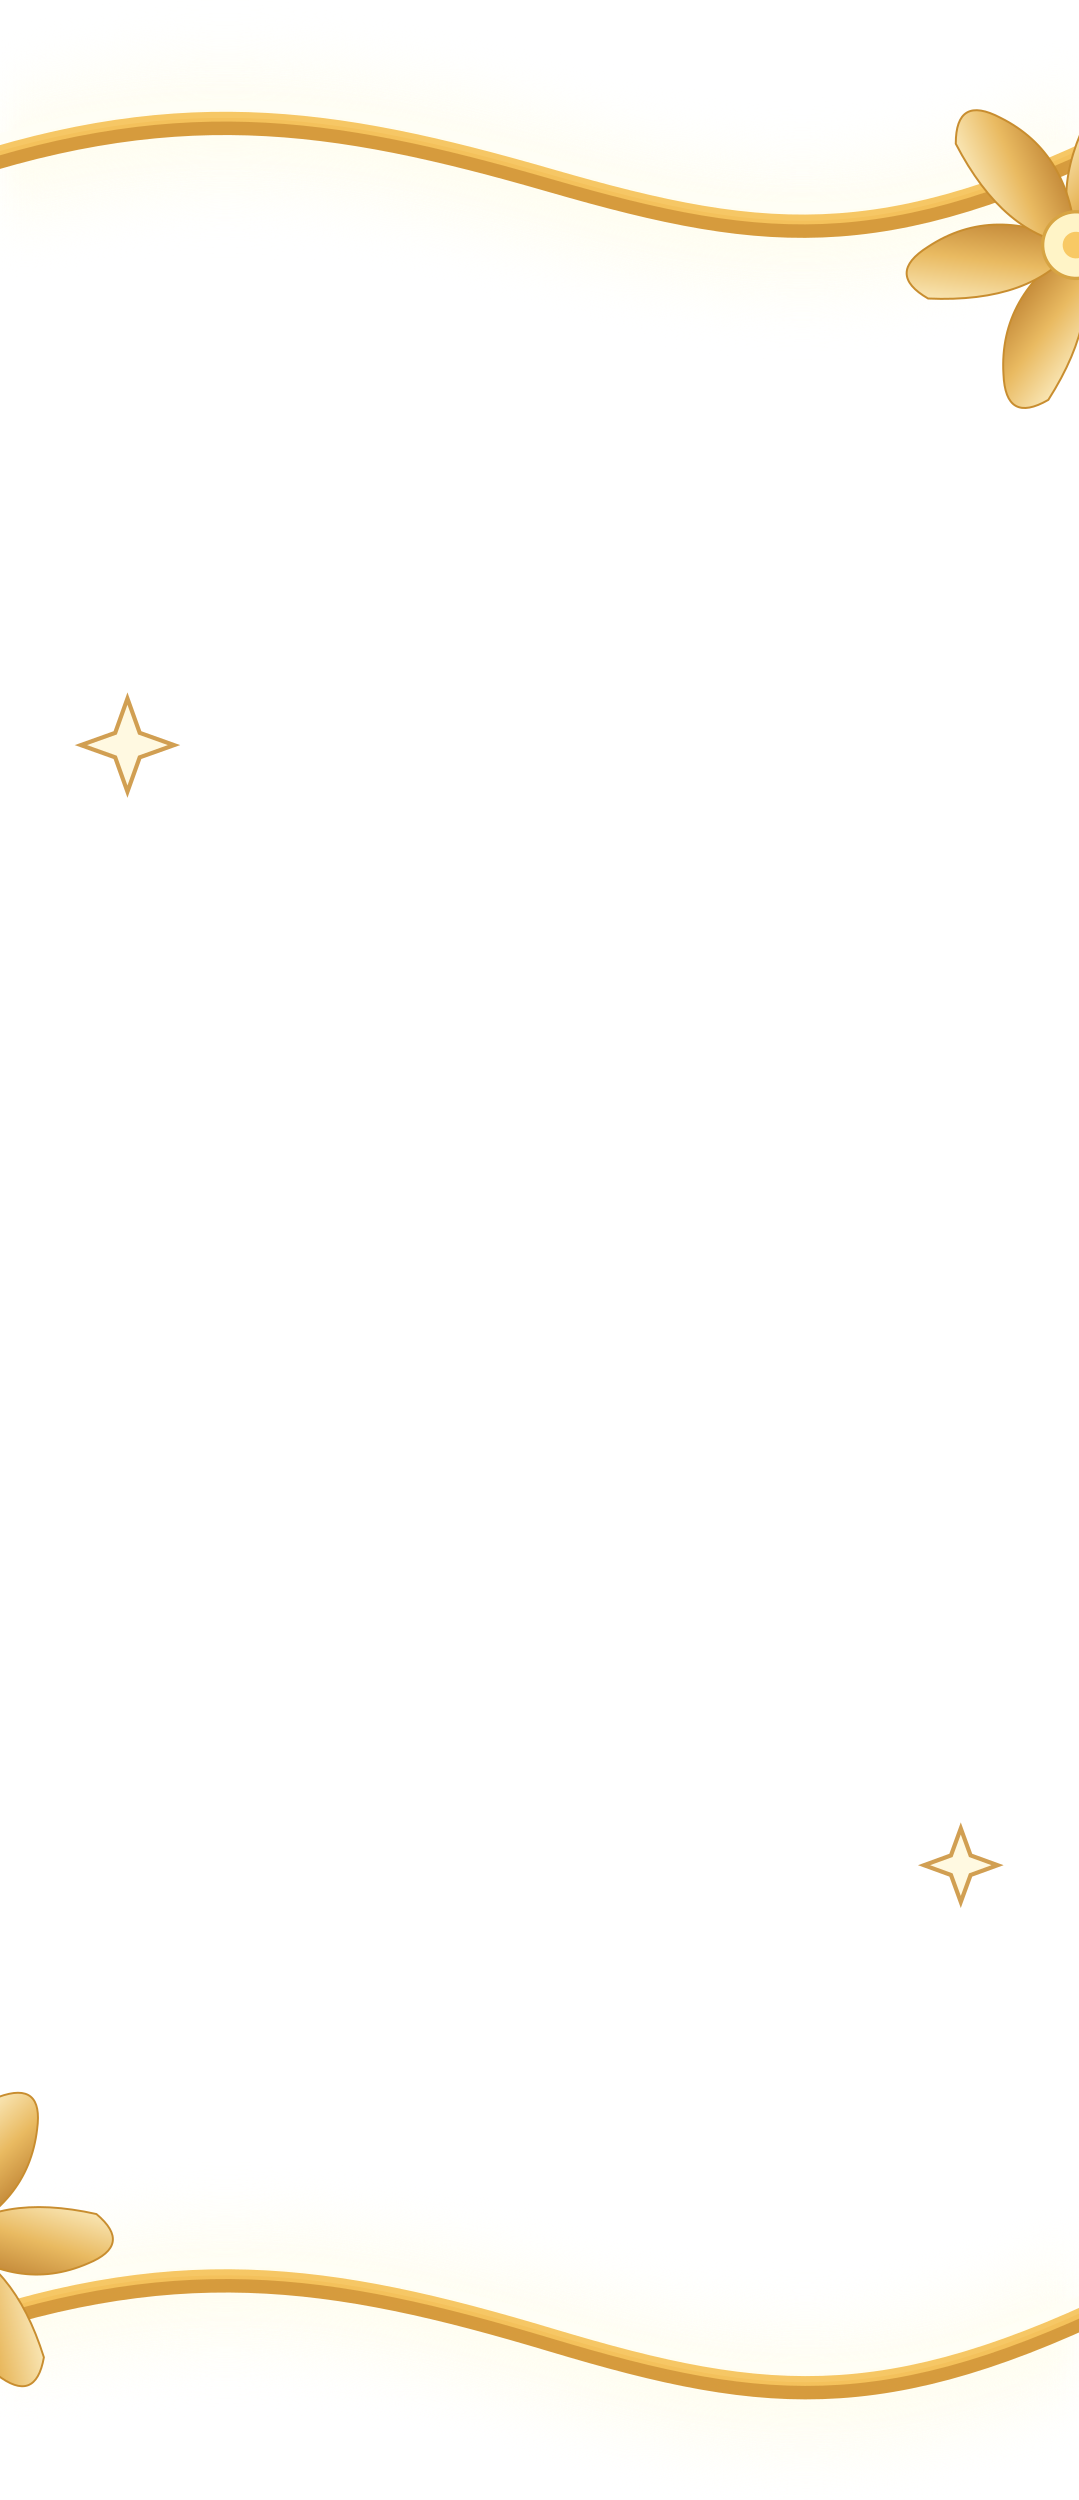
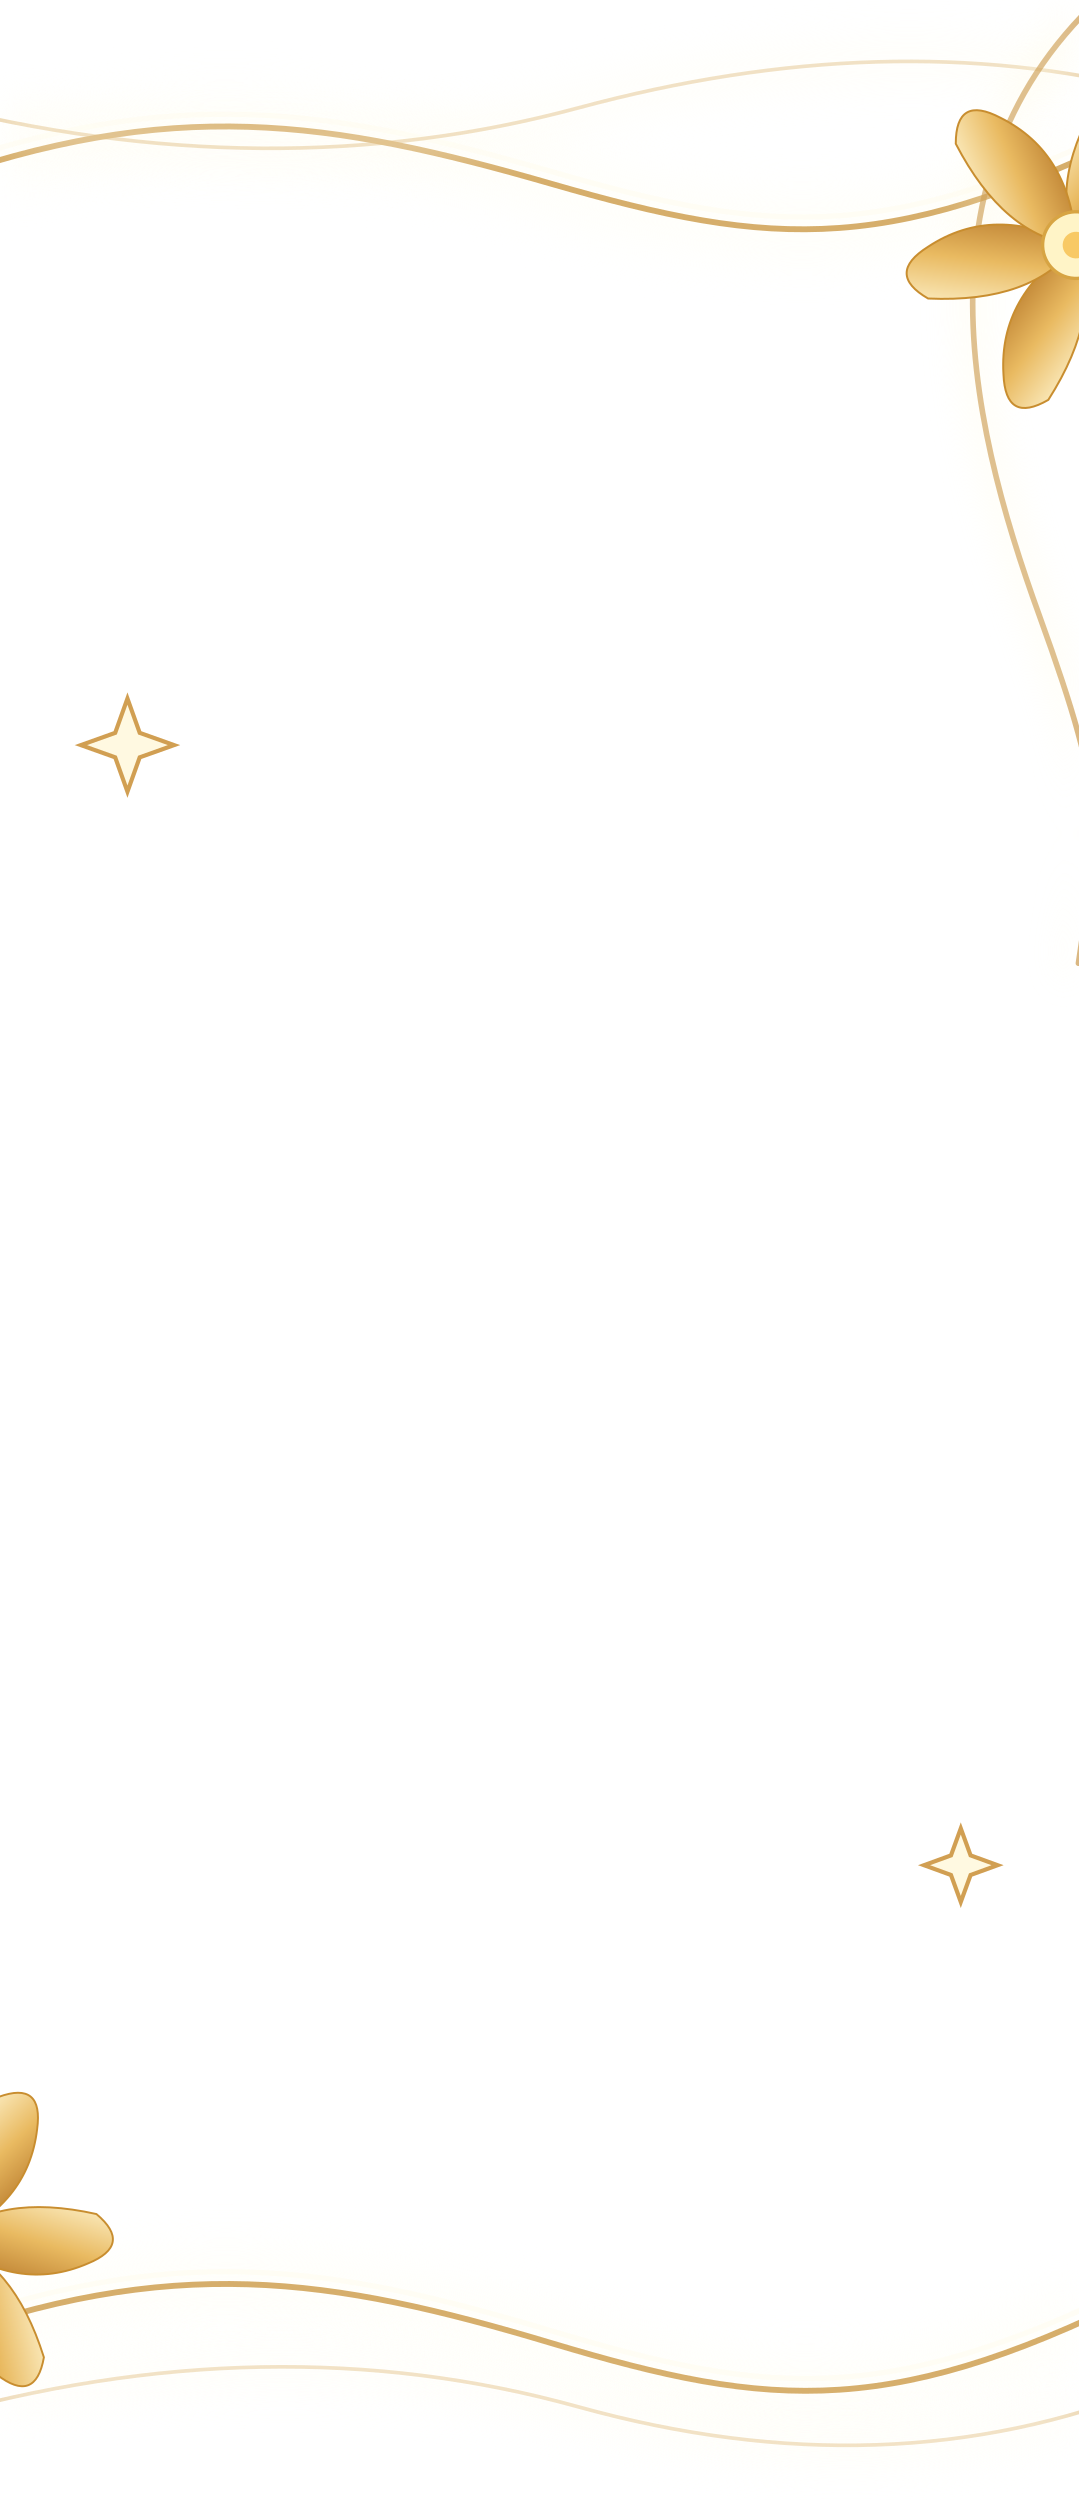
<svg xmlns="http://www.w3.org/2000/svg" width="440" height="1020" viewBox="0 0 440 1020">
  <defs>
    <linearGradient id="petal" x1="0" y1="0" x2="1" y2="1">
      <stop stop-color="#fff6d3" />
      <stop offset=".48" stop-color="#e9ba61" />
      <stop offset="1" stop-color="#ad6c21" />
    </linearGradient>
    <filter id="goldGlow" x="-35%" y="-250%" width="170%" height="600%" color-interpolation-filters="sRGB">
      <feGaussianBlur stdDeviation="7" />
    </filter>
    <linearGradient id="lightRibbon" x1="0" y1="0" x2="0" y2="1">
      <stop stop-color="#fffef2" stop-opacity=".95" />
      <stop offset=".48" stop-color="#fff6cc" stop-opacity=".8" />
      <stop offset="1" stop-color="#f5c75e" stop-opacity=".05" />
    </linearGradient>
    <filter id="wideSoftGlow" x="-40%" y="-450%" width="180%" height="1000%" color-interpolation-filters="sRGB">
      <feGaussianBlur stdDeviation="19" />
    </filter>
    <filter id="middleSoftGlow" x="-40%" y="-450%" width="180%" height="1000%" color-interpolation-filters="sRGB">
      <feGaussianBlur stdDeviation="9" />
    </filter>
    <linearGradient id="warmShimmer" x1="0" y1="0" x2="0" y2="1">
      <stop stop-color="#fffef6" stop-opacity=".99" />
      <stop offset=".38" stop-color="#fff7cb" stop-opacity=".96" />
      <stop offset="1" stop-color="#f9cb5c" stop-opacity=".12" />
    </linearGradient>
  </defs>
-   <g id="gold-wave-ornaments">
-     <g fill="none" stroke-linecap="round">
-       <path d="M-30 75 C70 39 135 49 225 75 S365 106 475 48" stroke="#fffef6" stroke-width="64" opacity=".82" filter="url(#middleSoftGlow)" />
-       <path d="M-30 75 C70 39 135 49 225 75 S365 106 475 48" stroke="#fffdf0" stroke-width="29" opacity=".84" filter="url(#goldGlow)" />
-       <path d="M-30 75 C70 39 135 49 225 75 S365 106 475 48" stroke="#d08b20" stroke-width="7" opacity=".86" />
-       <path d="M-30 75 C70 39 135 49 225 75 S365 106 475 48" stroke="#f5c35c" stroke-width="4" opacity=".94" transform="translate(0 -4)" />
-       <path d="M-30 75 C70 39 135 49 225 75 S365 106 475 48" stroke="#fffef5" stroke-width="3.6" opacity=".94" transform="translate(0 -9)" />
-     </g>
-     <g fill="none" stroke-linecap="round">
-       <path d="M-30 956 C70 919 135 929 225 956 S365 988 475 931" stroke="#fffef6" stroke-width="64" opacity=".82" filter="url(#middleSoftGlow)" />
-       <path d="M-30 956 C70 919 135 929 225 956 S365 988 475 931" stroke="#fffdf0" stroke-width="29" opacity=".84" filter="url(#goldGlow)" />
-       <path d="M-30 956 C70 919 135 929 225 956 S365 988 475 931" stroke="#d08b20" stroke-width="7" opacity=".86" />
-       <path d="M-30 956 C70 919 135 929 225 956 S365 988 475 931" stroke="#f5c35c" stroke-width="4" opacity=".94" transform="translate(0 -4)" />
-       <path d="M-30 956 C70 919 135 929 225 956 S365 988 475 931" stroke="#fffef5" stroke-width="3.6" opacity=".94" transform="translate(0 -9)" />
-     </g>
+   <g id="gold-wave-ornaments" stroke-linecap="round">
+     <path d="M-30 75 C70 39 135 49 225 75 S365 106 475 48" fill="none" stroke="#fffef6" stroke-width="28" opacity=".52" filter="url(#middleSoftGlow)" />
+     <path d="M-30 75 C70 39 135 49 225 75 S365 106 475 48" fill="none" stroke="#c9943e" stroke-width="2.4" opacity=".76" />
+     <path d="M-30 75 C70 39 135 49 225 75 S365 106 475 48" fill="none" stroke="#fffdf3" stroke-width="2.2" opacity=".82" transform="translate(0 -5)" />
+     <path d="M-30 956 C70 919 135 929 225 956 S365 988 475 931" fill="none" stroke="#fffef6" stroke-width="28" opacity=".52" filter="url(#middleSoftGlow)" />
+     <path d="M-30 956 C70 919 135 929 225 956 S365 988 475 931" fill="none" stroke="#c9943e" stroke-width="2.4" opacity=".76" />
+     <path d="M-30 956 C70 919 135 929 225 956 S365 988 475 931" fill="none" stroke="#fffdf3" stroke-width="2.2" opacity=".82" transform="translate(0 -5)" />
+     <path d="M-30 42 Q110 78 236 44 T470 37" fill="none" stroke="#d8ac62" stroke-width="1.5" opacity=".48" />
+     <path d="M-30 42 Q110 78 236 44 T470 37" fill="none" stroke="#fffdf2" stroke-width="14" opacity=".48" filter="url(#middleSoftGlow)" />
+     <path d="M-30 987 Q110 947 236 982 T470 974" fill="none" stroke="#d8ac62" stroke-width="1.5" opacity=".46" />
+     <path d="M-30 987 Q110 947 236 982 T470 974" fill="none" stroke="#fffdf2" stroke-width="14" opacity=".45" filter="url(#middleSoftGlow)" />
+     <path d="M466 -15 C367 58 395 171 424 251 S448 337 440 393" fill="none" stroke="#c58e3a" stroke-width="2.3" opacity=".65" />
+     <path d="M466 -15 C367 58 395 171 424 251 S448 337 440 393" fill="none" stroke="#fff9dd" stroke-width="12" opacity=".27" filter="url(#goldGlow)" />
  </g>
  <g transform="translate(439 100) rotate(15) scale(0.68)">
    <g fill="url(#petal)" stroke="#c88d2f" stroke-width="1.2">
      <path d="M0 0 Q-27 -34 -8 -94 Q13 -115 22 -86 Q37 -41 0 0Z" transform="rotate(0)" />
      <path d="M0 0 Q-27 -34 -8 -94 Q13 -115 22 -86 Q37 -41 0 0Z" transform="rotate(60)" />
      <path d="M0 0 Q-27 -34 -8 -94 Q13 -115 22 -86 Q37 -41 0 0Z" transform="rotate(120)" />
      <path d="M0 0 Q-27 -34 -8 -94 Q13 -115 22 -86 Q37 -41 0 0Z" transform="rotate(180)" />
      <path d="M0 0 Q-27 -34 -8 -94 Q13 -115 22 -86 Q37 -41 0 0Z" transform="rotate(240)" />
      <path d="M0 0 Q-27 -34 -8 -94 Q13 -115 22 -86 Q37 -41 0 0Z" transform="rotate(300)" />
    </g>
    <circle r="20" fill="#fff4c7" stroke="#d7a443" stroke-width="2" />
    <circle r="8" fill="#f8c965" />
  </g>
  <g transform="translate(-22 914) rotate(-35) scale(0.66)">
    <g fill="url(#petal)" stroke="#c88d2f" stroke-width="1.2">
      <path d="M0 0 Q-27 -34 -8 -94 Q13 -115 22 -86 Q37 -41 0 0Z" transform="rotate(0)" />
      <path d="M0 0 Q-27 -34 -8 -94 Q13 -115 22 -86 Q37 -41 0 0Z" transform="rotate(60)" />
      <path d="M0 0 Q-27 -34 -8 -94 Q13 -115 22 -86 Q37 -41 0 0Z" transform="rotate(120)" />
      <path d="M0 0 Q-27 -34 -8 -94 Q13 -115 22 -86 Q37 -41 0 0Z" transform="rotate(180)" />
      <path d="M0 0 Q-27 -34 -8 -94 Q13 -115 22 -86 Q37 -41 0 0Z" transform="rotate(240)" />
      <path d="M0 0 Q-27 -34 -8 -94 Q13 -115 22 -86 Q37 -41 0 0Z" transform="rotate(300)" />
    </g>
    <circle r="20" fill="#fff4c7" stroke="#d7a443" stroke-width="2" />
    <circle r="8" fill="#f8c965" />
  </g>
  <g fill="#fff8dc" stroke="#c98e34" stroke-width="1.7" opacity=".85">
    <path d="M52 285 l5 14 14 5-14 5-5 14-5-14-14-5 14-5Z" />
    <path d="M392 746 l4 11 11 4-11 4-4 11-4-11-11-4 11-4Z" />
  </g>
</svg>
